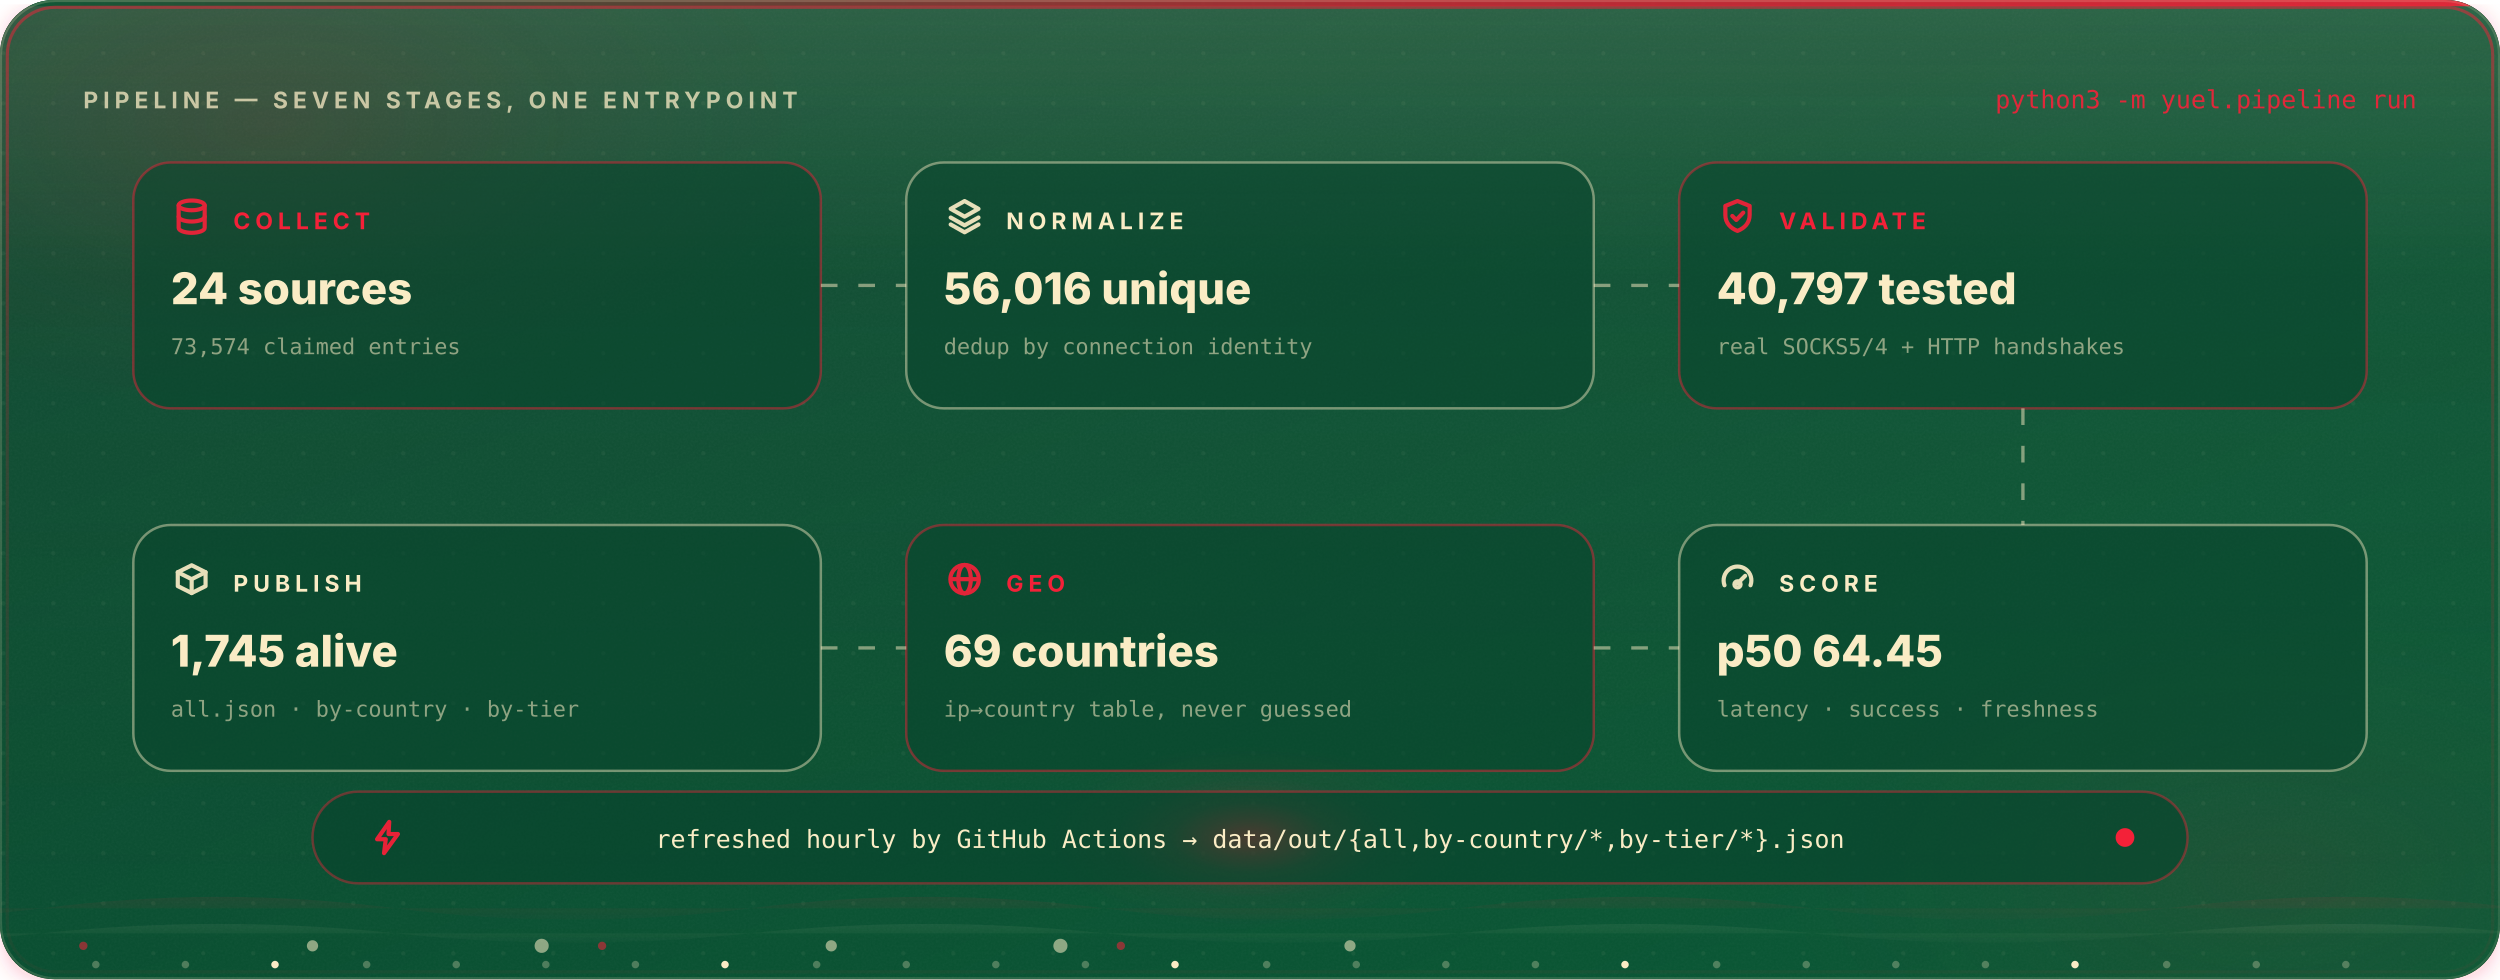
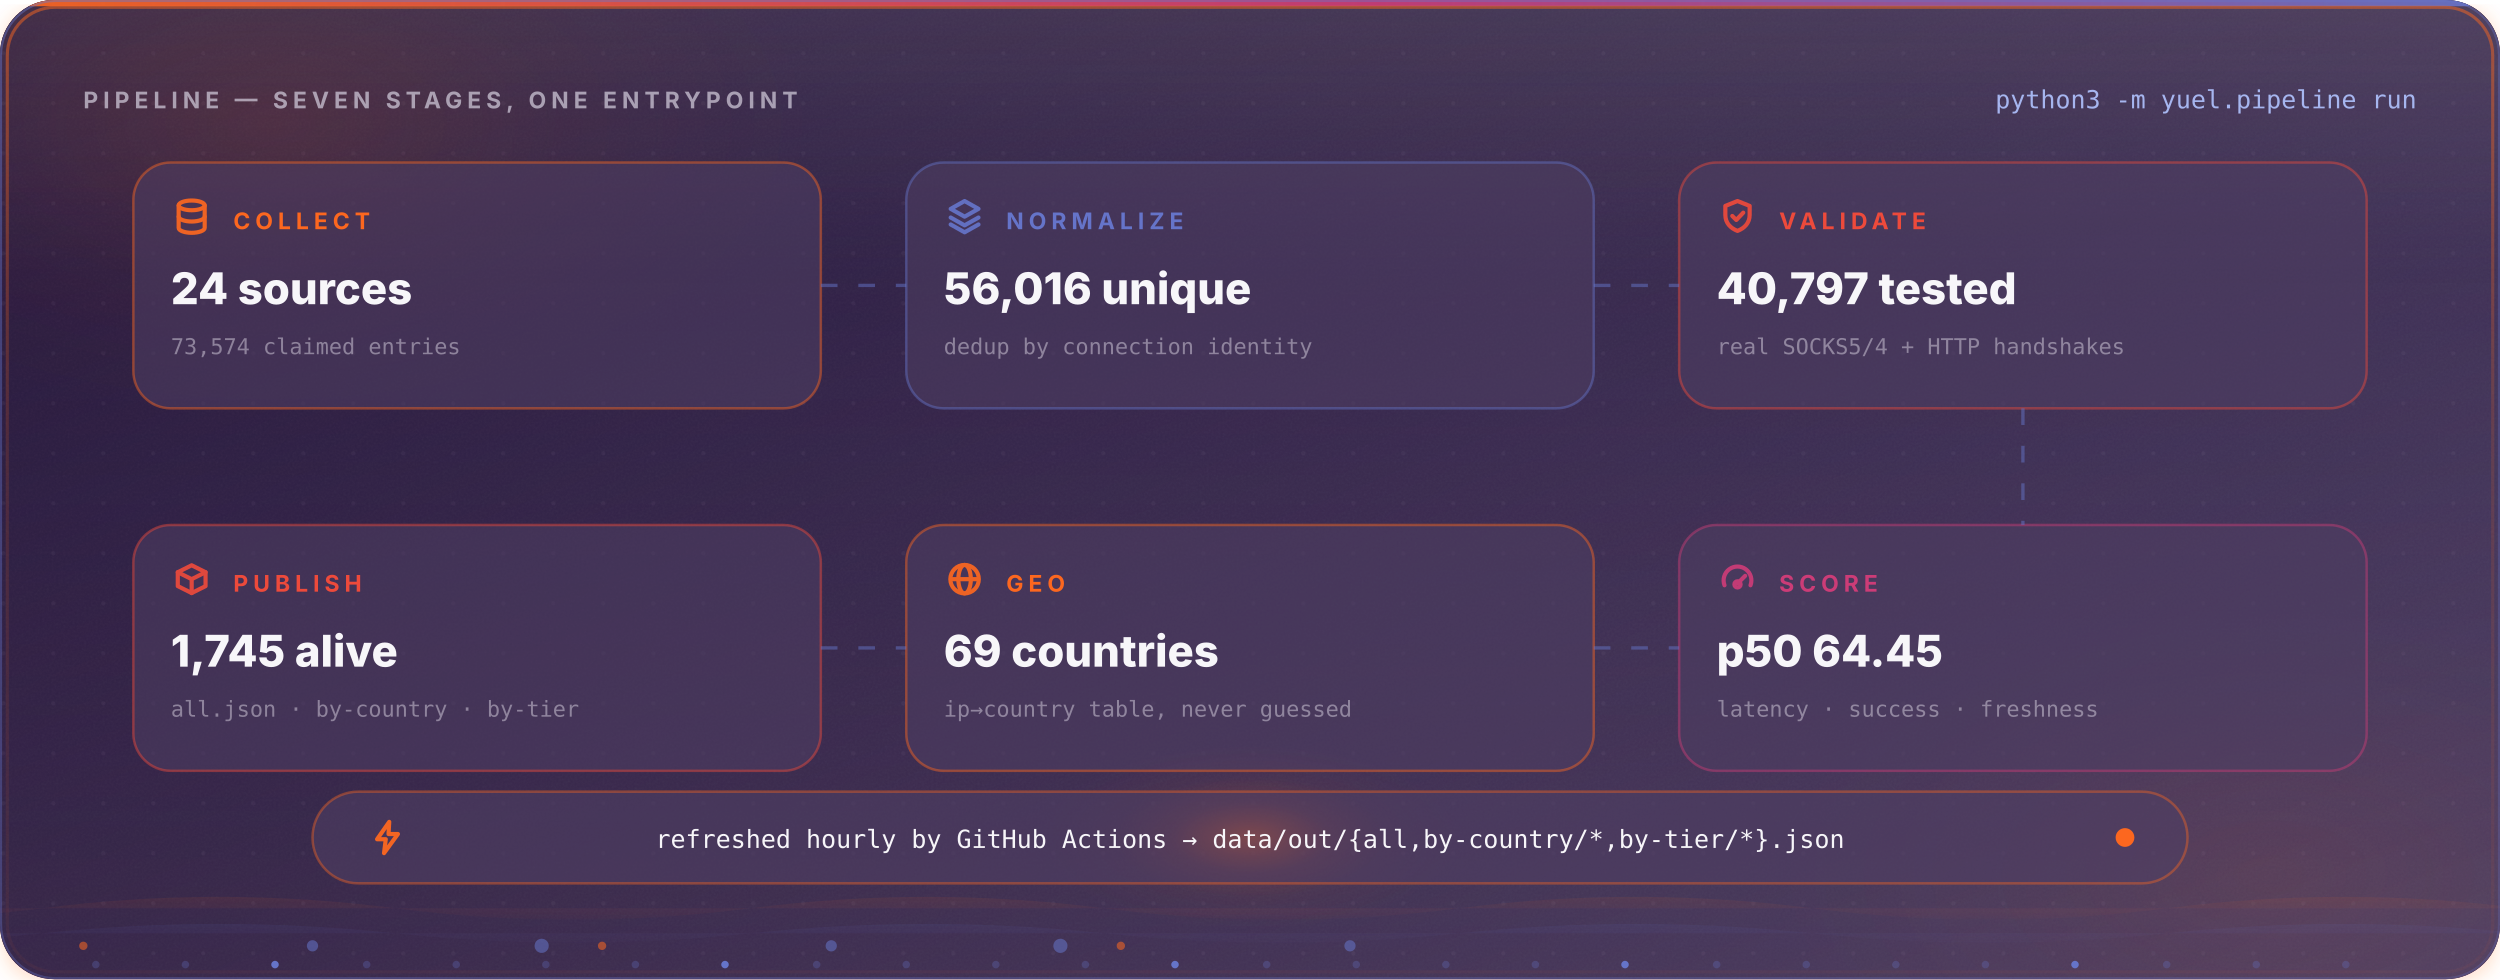
<svg xmlns="http://www.w3.org/2000/svg" width="1200" height="470" viewBox="0 0 1200 470" role="img">
  <defs>
    <linearGradient id="bg-dark" gradientUnits="objectBoundingBox" x1="0.0" y1="0.0" x2="1.0" y2="1.0">
-       <stop offset="0" stop-color="#08442C" stop-opacity="1" />
-       <stop offset="1" stop-color="#085834" stop-opacity="1" />
+       <stop offset="0" stop-color="#1E0D2F" stop-opacity="1" />
+       <stop offset="1" stop-color="#4F3F62" stop-opacity="1" />
    </linearGradient>
    <linearGradient id="tint-dark" gradientUnits="objectBoundingBox" x1="0.0" y1="0.0" x2="0" y2="1">
-       <stop offset="0" stop-color="#FAECC5" stop-opacity="0.05" />
-       <stop offset="1" stop-color="#FAECC5" stop-opacity="0" />
+       <stop offset="0" stop-color="#6574C9" stop-opacity="0.08" />
+       <stop offset="1" stop-color="#6574C9" stop-opacity="0" />
    </linearGradient>
    <linearGradient id="inner-dark" gradientUnits="objectBoundingBox" x1="0.0" y1="0.0" x2="0" y2="1">
      <stop offset="0" stop-color="#FAECC5" stop-opacity="0.1" />
      <stop offset="0.28" stop-color="#FAECC5" stop-opacity="0" />
    </linearGradient>
    <linearGradient id="topbar-dark" gradientUnits="userSpaceOnUse" x1="0" y1="1.5" x2="1200" y2="1.5">
-       <stop offset="0" stop-color="#085834" stop-opacity="0.9" />
-       <stop offset="0.55" stop-color="#BD2632" stop-opacity="0.9" />
-       <stop offset="1" stop-color="#F32138" stop-opacity="0.9" />
+       <stop offset="0" stop-color="#FC671F" stop-opacity="0.9" />
+       <stop offset="0.55" stop-color="#CC3C77" stop-opacity="0.9" />
+       <stop offset="1" stop-color="#6574C9" stop-opacity="0.9" />
    </linearGradient>
    <linearGradient id="hero-dark" gradientUnits="objectBoundingBox" x1="0.0" y1="0.0" x2="0" y2="1">
-       <stop offset="0" stop-color="#F32138" stop-opacity="1" />
-       <stop offset="0.55" stop-color="#BD2632" stop-opacity="1" />
-       <stop offset="1" stop-color="#FAECC5" stop-opacity="1" />
+       <stop offset="0" stop-color="#FC671F" stop-opacity="1" />
+       <stop offset="0.55" stop-color="#CC3C77" stop-opacity="1" />
+       <stop offset="1" stop-color="#6574C9" stop-opacity="1" />
    </linearGradient>
    <linearGradient id="word-dark" gradientUnits="objectBoundingBox" x1="0" y1="0" x2="1" y2="0">
-       <stop offset="0" stop-color="#FAECC5" stop-opacity="1" />
-       <stop offset="0.6" stop-color="#F32138" stop-opacity="1" />
-       <stop offset="1" stop-color="#BD2632" stop-opacity="1" />
+       <stop offset="0" stop-color="#FC671F" stop-opacity="1" />
+       <stop offset="0.6" stop-color="#CC3C77" stop-opacity="1" />
+       <stop offset="1" stop-color="#6574C9" stop-opacity="1" />
    </linearGradient>
    <linearGradient id="ib-dark" gradientUnits="objectBoundingBox" x1="0.0" y1="0.0" x2="0" y2="1">
-       <stop offset="0" stop-color="#F32138" stop-opacity="0.5" />
-       <stop offset="0.45" stop-color="#F32138" stop-opacity="0.16" />
-       <stop offset="1" stop-color="#F32138" stop-opacity="0.05" />
+       <stop offset="0" stop-color="#FC671F" stop-opacity="0.5" />
+       <stop offset="0.45" stop-color="#FC671F" stop-opacity="0.16" />
+       <stop offset="1" stop-color="#FC671F" stop-opacity="0.05" />
    </linearGradient>
    <linearGradient id="border-dark" gradientUnits="objectBoundingBox" x1="0.0" y1="0.0" x2="1.0" y2="1.0">
-       <stop offset="0" stop-color="#FAECC5" stop-opacity="0.2" />
-       <stop offset="1" stop-color="#FAECC5" stop-opacity="0.11" />
+       <stop offset="0" stop-color="#6574C9" stop-opacity="0.45" />
+       <stop offset="1" stop-color="#6574C9" stop-opacity="0.248" />
    </linearGradient>
    <linearGradient id="div-dark" gradientUnits="objectBoundingBox" x1="0.0" y1="0.0" x2="1" y2="0">
-       <stop offset="0" stop-color="#FAECC5" stop-opacity="0.16" />
-       <stop offset="1" stop-color="#FAECC5" stop-opacity="0.056" />
+       <stop offset="0" stop-color="#CCC5D5" stop-opacity="0.16" />
+       <stop offset="1" stop-color="#CCC5D5" stop-opacity="0.056" />
    </linearGradient>
    <radialGradient id="glow-dark" cx="0.5" cy="0.5" r="0.5">
-       <stop offset="0" stop-color="#F32138" stop-opacity="0.55" />
-       <stop offset="0.55" stop-color="#F32138" stop-opacity="0.18" />
-       <stop offset="1" stop-color="#F32138" stop-opacity="0" />
+       <stop offset="0" stop-color="#FC671F" stop-opacity="0.55" />
+       <stop offset="0.55" stop-color="#FC671F" stop-opacity="0.18" />
+       <stop offset="1" stop-color="#FC671F" stop-opacity="0" />
    </radialGradient>
    <linearGradient id="shine-dark" gradientUnits="objectBoundingBox" x1="0.0" y1="0.0" x2="1" y2="0">
      <stop offset="0" stop-color="#FAECC5" stop-opacity="0" />
      <stop offset="0.5" stop-color="#FAECC5" stop-opacity="0.06" />
      <stop offset="1" stop-color="#FAECC5" stop-opacity="0" />
    </linearGradient>
    <linearGradient id="wavea-dark" gradientUnits="objectBoundingBox" x1="0.0" y1="0.0" x2="0" y2="1">
-       <stop offset="0" stop-color="#F32138" stop-opacity="0.1" />
-       <stop offset="1" stop-color="#F32138" stop-opacity="0.02" />
+       <stop offset="0" stop-color="#FC671F" stop-opacity="0.1" />
+       <stop offset="1" stop-color="#FC671F" stop-opacity="0.02" />
    </linearGradient>
    <linearGradient id="waveb-dark" gradientUnits="objectBoundingBox" x1="0.0" y1="0.0" x2="0" y2="1">
-       <stop offset="0" stop-color="#FAECC5" stop-opacity="0.07" />
-       <stop offset="1" stop-color="#FAECC5" stop-opacity="0.014" />
+       <stop offset="0" stop-color="#6574C9" stop-opacity="0.1" />
+       <stop offset="1" stop-color="#6574C9" stop-opacity="0.02" />
    </linearGradient>
    <pattern id="grid-dark" width="24" height="24" patternUnits="userSpaceOnUse">
-       <circle cx="1.6" cy="1.6" r="1.05" fill="#FAECC5" />
+       <circle cx="1.6" cy="1.6" r="1.05" fill="#CCC5D5" />
    </pattern>
    <filter id="grain-dark" x="0" y="0" width="100%" height="100%">
      <feTurbulence type="fractalNoise" baseFrequency="0.9" numOctaves="2" stitchTiles="stitch" result="n" />
      <feColorMatrix in="n" type="saturate" values="0" result="m" />
      <feComposite in="m" in2="SourceGraphic" operator="in" />
    </filter>
    <filter id="shadow-dark" x="-15%" y="-15%" width="130%" height="140%">
-       <feDropShadow dx="0" dy="10" stdDeviation="16" flood-color="#F32138" flood-opacity="0.20" />
-       <feDropShadow dx="0" dy="2" stdDeviation="5" flood-color="#F32138" flood-opacity="0.25" />
+       <feDropShadow dx="0" dy="10" stdDeviation="16" flood-color="#FC671F" flood-opacity="0.20" />
+       <feDropShadow dx="0" dy="2" stdDeviation="5" flood-color="#FC671F" flood-opacity="0.25" />
    </filter>
    <clipPath id="clip-dark">
      <rect x="0" y="0" width="1200" height="470" rx="26" />
    </clipPath>
  </defs>
  <style>
      @keyframes fl-dark {
        0% { transform: translateY(0); opacity: 0; }
        12% { opacity: 0.85; }
        80% { opacity: 0.45; }
        100% { transform: translateY(-330px); opacity: 0; }
      }
      .pt-dark { animation: fl-dark 9s linear infinite; }

      @keyframes sw-dark {
        0%, 52% { transform: translateX(0) skewX(-20deg); }
        100% { transform: translateX(1900px) skewX(-20deg); }
      }
      .sweep-dark { animation: sw-dark 7.5s ease-in-out infinite; }

      @keyframes wvm-dark { to { transform: translateX(-170px); } }
      .wv-dark { animation: wvm-dark 9s ease-in-out infinite alternate; }
      .wv2-dark { animation-duration: 14s; }

      @keyframes sp-dark { to { transform: rotate(360deg); } }
      .spin-dark { transform-box: fill-box; transform-origin: center;
                  animation: sp-dark 8s linear infinite; }
      .rev-dark { animation-direction: reverse; }

      @keyframes bt-dark { 50% { transform: scale(1.12); } }
      .beat-dark { transform-box: fill-box; transform-origin: center;
                  animation: bt-dark 2.4s ease-in-out infinite; }

      @keyframes gw-dark { 50% { opacity: 0.55; } }
      .glowG-dark { animation: gw-dark 3.2s ease-in-out infinite; }

      @keyframes shn-dark {
        0%, 46% { transform: translateX(-540px); }
        100% { transform: translateX(1620px); }
      }
      .shn-dark { animation: shn-dark 5.5s ease-in-out infinite; }

      @keyframes bgl-dark { 0%, 100% { opacity: 0.35; } 12% { opacity: 1; } }
      .bgl-dark { animation: bgl-dark 2.2s ease-in-out infinite; }

      @keyframes dsh-dark { to { stroke-dashoffset: -36; } }
      .dash-dark { stroke-dasharray: 8 10; animation: dsh-dark 1.2s linear infinite; }

      @keyframes pk-dark {
        0% { transform: translateX(0); opacity: 0; }
        10% { opacity: 1; }
        88% { opacity: 1; }
        100% { transform: translateX(var(--d, 200px)); opacity: 0; }
      }
      .pk-dark { animation: pk-dark 2.6s linear infinite; }

      @keyframes pkv-dark {
        0% { transform: translateY(0); opacity: 0; }
        10% { opacity: 1; }
        88% { opacity: 1; }
        100% { transform: translateY(var(--dy, 40px)); opacity: 0; }
      }
      .pkv-dark { animation: pkv-dark 2.6s linear infinite; }

      @keyframes pls-dark {
        0% { transform: scale(0.55); opacity: 0.85; }
        100% { transform: scale(2.4); opacity: 0; }
      }
      .pls-dark { transform-box: fill-box; transform-origin: center;
                 animation: pls-dark 2.4s ease-out infinite; }

      @keyframes flt-dark { 50% { transform: translateY(-6px); } }
      .flt-dark { animation: flt-dark 6s ease-in-out infinite; }

      @keyframes grw-dark { from { transform: scaleX(0); } }
      .grow-dark { transform-box: fill-box; transform-origin: left center;
                  animation: grw-dark 1.5s 0.2s ease-out both; }

      @media (prefers-reduced-motion: reduce) {
        .pt-dark,.sweep-dark,.wv-dark,.spin-dark,.rev-dark,.beat-dark,.glowG-dark,.shn-dark,.bgl-dark,.dash-dark,.pk-dark,.pkv-dark,.pls-dark,.flt-dark,.grow-dark { animation: none; }
      }
    </style>
  <g filter="url(#shadow-dark)">
-     <rect width="1200" height="470" rx="26" fill="#08442C" />
+     <rect width="1200" height="470" rx="26" fill="#1E0D2F" />
  </g>
  <g clip-path="url(#clip-dark)">
    <rect width="1200" height="470" fill="url(#bg-dark)" />
    <rect width="1200" height="470" fill="url(#tint-dark)" />
    <rect width="1200" height="470" fill="url(#inner-dark)" />
    <rect width="1200" height="470" fill="url(#grid-dark)" opacity="0.05" />
    <rect width="1200" height="470" fill="#FAECC5" filter="url(#grain-dark)" opacity="0.045" />
    <ellipse cx="130" cy="60" rx="260" ry="140" fill="url(#glow-dark)" opacity="0.22" />
    <ellipse cx="1090" cy="420" rx="240" ry="130" fill="url(#glow-dark)" opacity="0.14" />
    <path class="wv-dark" d="M -320 436 q 85.0 -11 170 0 q 85.0 11 170 0 q 85.0 -11 170 0 q 85.0 11 170 0 q 85.0 -11 170 0 q 85.0 11 170 0 q 85.0 -11 170 0 q 85.0 11 170 0 q 85.0 -11 170 0 q 85.0 11 170 0 q 85.0 -11 170 0 q 85.0 11 170 0 q 85.0 -11 170 0" fill="url(#wavea-dark)" opacity="0.8" />
    <path class="wv-dark wv2-dark" d="M -320 448 q 85.0 -9 170 0 q 85.0 9 170 0 q 85.0 -9 170 0 q 85.0 9 170 0 q 85.0 -9 170 0 q 85.0 9 170 0 q 85.0 -9 170 0 q 85.0 9 170 0 q 85.0 -9 170 0 q 85.0 9 170 0 q 85.0 -9 170 0 q 85.0 9 170 0 q 85.0 -9 170 0" fill="url(#waveb-dark)" opacity="0.9" />
    <rect width="1200" height="3" fill="url(#topbar-dark)" />
    <g class="sweep-dark">
      <rect x="-320" y="-60" width="230" height="590" fill="url(#shine-dark)" opacity="0.75" />
    </g>
-     <circle class="pt-dark" cx="40" cy="454" r="2.0" fill="#F32138" opacity="0.55" style="animation-duration:8.0s;animation-delay:-0.0s" />
-     <circle class="pt-dark" cx="150" cy="454" r="2.7" fill="#FAECC5" opacity="0.55" style="animation-duration:9.7s;animation-delay:-0.9s" />
-     <circle class="pt-dark" cx="260" cy="454" r="3.4" fill="#FAECC5" opacity="0.55" style="animation-duration:11.4s;animation-delay:-1.8s" />
-     <circle class="pt-dark" cx="289" cy="454" r="2.0" fill="#F32138" opacity="0.55" style="animation-duration:13.1s;animation-delay:-2.7s" />
-     <circle class="pt-dark" cx="399" cy="454" r="2.7" fill="#FAECC5" opacity="0.55" style="animation-duration:8.0s;animation-delay:-3.6s" />
-     <circle class="pt-dark" cx="509" cy="454" r="3.4" fill="#FAECC5" opacity="0.55" style="animation-duration:9.7s;animation-delay:-4.5s" />
-     <circle class="pt-dark" cx="538" cy="454" r="2.0" fill="#F32138" opacity="0.55" style="animation-duration:11.4s;animation-delay:-5.4s" />
-     <circle class="pt-dark" cx="648" cy="454" r="2.7" fill="#FAECC5" opacity="0.55" style="animation-duration:13.1s;animation-delay:-6.3s" />
-     <circle cx="46" cy="463" r="1.8" fill="#FAECC5" opacity="0.28" />
-     <circle cx="89" cy="463" r="1.8" fill="#FAECC5" opacity="0.28" />
-     <circle class="bgl-dark" cx="132" cy="463" r="1.8" fill="#FAECC5" style="animation-delay:-0.46s" />
-     <circle cx="176" cy="463" r="1.8" fill="#FAECC5" opacity="0.28" />
-     <circle cx="219" cy="463" r="1.8" fill="#FAECC5" opacity="0.28" />
-     <circle cx="262" cy="463" r="1.8" fill="#FAECC5" opacity="0.28" />
-     <circle cx="305" cy="463" r="1.8" fill="#FAECC5" opacity="0.28" />
-     <circle class="bgl-dark" cx="348" cy="463" r="1.8" fill="#FAECC5" style="animation-delay:-1.61s" />
-     <circle cx="392" cy="463" r="1.8" fill="#FAECC5" opacity="0.28" />
-     <circle cx="435" cy="463" r="1.8" fill="#FAECC5" opacity="0.28" />
-     <circle cx="478" cy="463" r="1.8" fill="#FAECC5" opacity="0.28" />
-     <circle cx="521" cy="463" r="1.8" fill="#FAECC5" opacity="0.28" />
-     <circle class="bgl-dark" cx="564" cy="463" r="1.8" fill="#FAECC5" style="animation-delay:-2.76s" />
-     <circle cx="608" cy="463" r="1.8" fill="#FAECC5" opacity="0.28" />
-     <circle cx="651" cy="463" r="1.8" fill="#FAECC5" opacity="0.28" />
-     <circle cx="694" cy="463" r="1.8" fill="#FAECC5" opacity="0.28" />
-     <circle cx="737" cy="463" r="1.8" fill="#FAECC5" opacity="0.28" />
-     <circle class="bgl-dark" cx="780" cy="463" r="1.8" fill="#FAECC5" style="animation-delay:-3.91s" />
-     <circle cx="824" cy="463" r="1.8" fill="#FAECC5" opacity="0.28" />
-     <circle cx="867" cy="463" r="1.8" fill="#FAECC5" opacity="0.28" />
-     <circle cx="910" cy="463" r="1.8" fill="#FAECC5" opacity="0.28" />
-     <circle cx="953" cy="463" r="1.8" fill="#FAECC5" opacity="0.28" />
-     <circle class="bgl-dark" cx="996" cy="463" r="1.8" fill="#FAECC5" style="animation-delay:-5.06s" />
-     <circle cx="1040" cy="463" r="1.8" fill="#FAECC5" opacity="0.28" />
-     <circle cx="1083" cy="463" r="1.8" fill="#FAECC5" opacity="0.28" />
-     <circle cx="1126" cy="463" r="1.8" fill="#FAECC5" opacity="0.28" />
+     <circle class="pt-dark" cx="40" cy="454" r="2.0" fill="#FC671F" opacity="0.55" style="animation-duration:8.0s;animation-delay:-0.0s" />
+     <circle class="pt-dark" cx="150" cy="454" r="2.7" fill="#6574C9" opacity="0.55" style="animation-duration:9.7s;animation-delay:-0.9s" />
+     <circle class="pt-dark" cx="260" cy="454" r="3.4" fill="#6574C9" opacity="0.55" style="animation-duration:11.4s;animation-delay:-1.8s" />
+     <circle class="pt-dark" cx="289" cy="454" r="2.0" fill="#FC671F" opacity="0.55" style="animation-duration:13.1s;animation-delay:-2.7s" />
+     <circle class="pt-dark" cx="399" cy="454" r="2.7" fill="#6574C9" opacity="0.55" style="animation-duration:8.0s;animation-delay:-3.6s" />
+     <circle class="pt-dark" cx="509" cy="454" r="3.4" fill="#6574C9" opacity="0.55" style="animation-duration:9.7s;animation-delay:-4.5s" />
+     <circle class="pt-dark" cx="538" cy="454" r="2.0" fill="#FC671F" opacity="0.55" style="animation-duration:11.4s;animation-delay:-5.4s" />
+     <circle class="pt-dark" cx="648" cy="454" r="2.7" fill="#6574C9" opacity="0.55" style="animation-duration:13.1s;animation-delay:-6.3s" />
+     <circle cx="46" cy="463" r="1.8" fill="#6574C9" opacity="0.28" />
+     <circle cx="89" cy="463" r="1.8" fill="#6574C9" opacity="0.28" />
+     <circle class="bgl-dark" cx="132" cy="463" r="1.8" fill="#6574C9" style="animation-delay:-0.46s" />
+     <circle cx="176" cy="463" r="1.8" fill="#6574C9" opacity="0.28" />
+     <circle cx="219" cy="463" r="1.8" fill="#6574C9" opacity="0.28" />
+     <circle cx="262" cy="463" r="1.8" fill="#6574C9" opacity="0.28" />
+     <circle cx="305" cy="463" r="1.8" fill="#6574C9" opacity="0.28" />
+     <circle class="bgl-dark" cx="348" cy="463" r="1.8" fill="#6574C9" style="animation-delay:-1.61s" />
+     <circle cx="392" cy="463" r="1.8" fill="#6574C9" opacity="0.28" />
+     <circle cx="435" cy="463" r="1.8" fill="#6574C9" opacity="0.28" />
+     <circle cx="478" cy="463" r="1.8" fill="#6574C9" opacity="0.28" />
+     <circle cx="521" cy="463" r="1.8" fill="#6574C9" opacity="0.28" />
+     <circle class="bgl-dark" cx="564" cy="463" r="1.8" fill="#6574C9" style="animation-delay:-2.76s" />
+     <circle cx="608" cy="463" r="1.8" fill="#6574C9" opacity="0.28" />
+     <circle cx="651" cy="463" r="1.8" fill="#6574C9" opacity="0.28" />
+     <circle cx="694" cy="463" r="1.8" fill="#6574C9" opacity="0.28" />
+     <circle cx="737" cy="463" r="1.8" fill="#6574C9" opacity="0.28" />
+     <circle class="bgl-dark" cx="780" cy="463" r="1.8" fill="#6574C9" style="animation-delay:-3.91s" />
+     <circle cx="824" cy="463" r="1.8" fill="#6574C9" opacity="0.28" />
+     <circle cx="867" cy="463" r="1.8" fill="#6574C9" opacity="0.28" />
+     <circle cx="910" cy="463" r="1.8" fill="#6574C9" opacity="0.28" />
+     <circle cx="953" cy="463" r="1.8" fill="#6574C9" opacity="0.28" />
+     <circle class="bgl-dark" cx="996" cy="463" r="1.8" fill="#6574C9" style="animation-delay:-5.06s" />
+     <circle cx="1040" cy="463" r="1.8" fill="#6574C9" opacity="0.28" />
+     <circle cx="1083" cy="463" r="1.8" fill="#6574C9" opacity="0.28" />
+     <circle cx="1126" cy="463" r="1.8" fill="#6574C9" opacity="0.28" />
  </g>
  <rect x="3.5" y="3.5" width="1193" height="463" rx="23" fill="none" stroke="url(#ib-dark)" stroke-width="1.5" />
  <rect x="0.5" y="0.5" width="1199" height="469" rx="26" fill="none" stroke="url(#border-dark)" stroke-width="1" />
-   <text x="40" y="52" font-family="Space Grotesk, Inter, system-ui, -apple-system, Segoe UI, sans-serif" font-size="11" font-weight="700" fill="#FAECC5" text-anchor="start" letter-spacing="2.4" opacity="0.75">PIPELINE — SEVEN STAGES, ONE ENTRYPOINT</text>
-   <text x="1160" y="52" font-family="IBM Plex Mono, ui-monospace, SFMono-Regular, Menlo, monospace" font-size="12" font-weight="500" fill="#F32138" text-anchor="end" opacity="0.9">python3 -m yuel.pipeline run</text>
-   <rect x="64" y="78" width="330" height="118" rx="18" fill="#08442C" fill-opacity="0.55" stroke="#F32138" stroke-opacity="0.45" stroke-width="1.2" />
-   <g transform="translate(82.0,94.0) scale(0.8333)" fill="none" stroke="#F32138" stroke-width="2.40" stroke-linecap="round" stroke-linejoin="round" opacity="0.92">
+   <text x="40" y="52" font-family="Space Grotesk, Inter, system-ui, -apple-system, Segoe UI, sans-serif" font-size="11" font-weight="700" fill="#CCC5D5" text-anchor="start" letter-spacing="2.4" opacity="0.75">PIPELINE — SEVEN STAGES, ONE ENTRYPOINT</text>
+   <text x="1160" y="52" font-family="IBM Plex Mono, ui-monospace, SFMono-Regular, Menlo, monospace" font-size="12" font-weight="500" fill="#B0C3FF" text-anchor="end" opacity="0.9">python3 -m yuel.pipeline run</text>
+   <rect x="64" y="78" width="330" height="118" rx="18" fill="#4F3F62" fill-opacity="0.55" stroke="#FC671F" stroke-opacity="0.45" stroke-width="1.2" />
+   <g transform="translate(82.0,94.0) scale(0.8333)" fill="none" stroke="#FC671F" stroke-width="2.40" stroke-linecap="round" stroke-linejoin="round" opacity="0.92">
    <ellipse cx="12" cy="5.5" rx="7.5" ry="2.8" />
    <path d="M4.5 5.5 V18.5 C4.5 20 7.9 21.3 12 21.3 C16.1 21.3 19.5 20 19.5 18.5 V5.5" />
    <path d="M4.5 12 C4.5 13.5 7.9 14.8 12 14.8 C16.1 14.8 19.5 13.5 19.5 12" />
  </g>
-   <text x="112" y="110" font-family="Space Grotesk, Inter, system-ui, -apple-system, Segoe UI, sans-serif" font-size="11" font-weight="700" fill="#F32138" text-anchor="start" letter-spacing="2.4">COLLECT</text>
-   <text x="82" y="146" font-family="Space Grotesk, Inter, system-ui, -apple-system, Segoe UI, sans-serif" font-size="21" font-weight="800" fill="#FAECC5" text-anchor="start">24 sources</text>
-   <text x="82" y="170" font-family="IBM Plex Mono, ui-monospace, SFMono-Regular, Menlo, monospace" font-size="10.5" font-weight="500" fill="#FAECC5" text-anchor="start" opacity="0.55">73,574 claimed entries</text>
-   <rect x="435" y="78" width="330" height="118" rx="18" fill="#08442C" fill-opacity="0.55" stroke="#FAECC5" stroke-opacity="0.45" stroke-width="1.2" />
-   <g transform="translate(453.0,94.0) scale(0.8333)" fill="none" stroke="#FAECC5" stroke-width="2.40" stroke-linecap="round" stroke-linejoin="round" opacity="0.92">
+   <text x="112" y="110" font-family="Space Grotesk, Inter, system-ui, -apple-system, Segoe UI, sans-serif" font-size="11" font-weight="700" fill="#FC671F" text-anchor="start" letter-spacing="2.4">COLLECT</text>
+   <text x="82" y="146" font-family="Space Grotesk, Inter, system-ui, -apple-system, Segoe UI, sans-serif" font-size="21" font-weight="800" fill="#F7F6F9" text-anchor="start">24 sources</text>
+   <text x="82" y="170" font-family="IBM Plex Mono, ui-monospace, SFMono-Regular, Menlo, monospace" font-size="10.5" font-weight="500" fill="#CCC5D5" text-anchor="start" opacity="0.55">73,574 claimed entries</text>
+   <rect x="435" y="78" width="330" height="118" rx="18" fill="#4F3F62" fill-opacity="0.55" stroke="#6574C9" stroke-opacity="0.45" stroke-width="1.2" />
+   <g transform="translate(453.0,94.0) scale(0.8333)" fill="none" stroke="#6574C9" stroke-width="2.40" stroke-linecap="round" stroke-linejoin="round" opacity="0.92">
    <path d="M12 3 L20 7.5 L12 12 L4 7.5 Z" />
    <path d="M4 12.5 L12 17 L20 12.5" />
    <path d="M4 16.5 L12 21 L20 16.5" />
  </g>
-   <text x="483" y="110" font-family="Space Grotesk, Inter, system-ui, -apple-system, Segoe UI, sans-serif" font-size="11" font-weight="700" fill="#FAECC5" text-anchor="start" letter-spacing="2.4">NORMALIZE</text>
-   <text x="453" y="146" font-family="Space Grotesk, Inter, system-ui, -apple-system, Segoe UI, sans-serif" font-size="21" font-weight="800" fill="#FAECC5" text-anchor="start">56,016 unique</text>
-   <text x="453" y="170" font-family="IBM Plex Mono, ui-monospace, SFMono-Regular, Menlo, monospace" font-size="10.5" font-weight="500" fill="#FAECC5" text-anchor="start" opacity="0.55">dedup by connection identity</text>
-   <rect x="806" y="78" width="330" height="118" rx="18" fill="#08442C" fill-opacity="0.55" stroke="#F32138" stroke-opacity="0.45" stroke-width="1.2" />
-   <g transform="translate(824.0,94.0) scale(0.8333)" fill="none" stroke="#F32138" stroke-width="2.40" stroke-linecap="round" stroke-linejoin="round" opacity="0.92">
+   <text x="483" y="110" font-family="Space Grotesk, Inter, system-ui, -apple-system, Segoe UI, sans-serif" font-size="11" font-weight="700" fill="#6574C9" text-anchor="start" letter-spacing="2.4">NORMALIZE</text>
+   <text x="453" y="146" font-family="Space Grotesk, Inter, system-ui, -apple-system, Segoe UI, sans-serif" font-size="21" font-weight="800" fill="#F7F6F9" text-anchor="start">56,016 unique</text>
+   <text x="453" y="170" font-family="IBM Plex Mono, ui-monospace, SFMono-Regular, Menlo, monospace" font-size="10.5" font-weight="500" fill="#CCC5D5" text-anchor="start" opacity="0.55">dedup by connection identity</text>
+   <rect x="806" y="78" width="330" height="118" rx="18" fill="#4F3F62" fill-opacity="0.55" stroke="#ED4A3B" stroke-opacity="0.45" stroke-width="1.2" />
+   <g transform="translate(824.0,94.0) scale(0.8333)" fill="none" stroke="#ED4A3B" stroke-width="2.40" stroke-linecap="round" stroke-linejoin="round" opacity="0.92">
    <path d="M12 3 L19 5.8 V11 C19 15.6 16.1 18.6 12 20.2 C7.9 18.6 5 15.6 5 11 V5.8 Z" />
    <path d="M9 11.6 L11.3 13.9 L15.3 9.7" />
  </g>
-   <text x="854" y="110" font-family="Space Grotesk, Inter, system-ui, -apple-system, Segoe UI, sans-serif" font-size="11" font-weight="700" fill="#F32138" text-anchor="start" letter-spacing="2.4">VALIDATE</text>
-   <text x="824" y="146" font-family="Space Grotesk, Inter, system-ui, -apple-system, Segoe UI, sans-serif" font-size="21" font-weight="800" fill="#FAECC5" text-anchor="start">40,797 tested</text>
-   <text x="824" y="170" font-family="IBM Plex Mono, ui-monospace, SFMono-Regular, Menlo, monospace" font-size="10.5" font-weight="500" fill="#FAECC5" text-anchor="start" opacity="0.55">real SOCKS5/4 + HTTP handshakes</text>
-   <rect x="806" y="252" width="330" height="118" rx="18" fill="#08442C" fill-opacity="0.55" stroke="#FAECC5" stroke-opacity="0.45" stroke-width="1.2" />
-   <g transform="translate(824.0,268.0) scale(0.8333)" fill="none" stroke="#FAECC5" stroke-width="2.40" stroke-linecap="round" stroke-linejoin="round" opacity="0.92">
+   <text x="854" y="110" font-family="Space Grotesk, Inter, system-ui, -apple-system, Segoe UI, sans-serif" font-size="11" font-weight="700" fill="#ED4A3B" text-anchor="start" letter-spacing="2.4">VALIDATE</text>
+   <text x="824" y="146" font-family="Space Grotesk, Inter, system-ui, -apple-system, Segoe UI, sans-serif" font-size="21" font-weight="800" fill="#F7F6F9" text-anchor="start">40,797 tested</text>
+   <text x="824" y="170" font-family="IBM Plex Mono, ui-monospace, SFMono-Regular, Menlo, monospace" font-size="10.5" font-weight="500" fill="#CCC5D5" text-anchor="start" opacity="0.55">real SOCKS5/4 + HTTP handshakes</text>
+   <rect x="806" y="252" width="330" height="118" rx="18" fill="#4F3F62" fill-opacity="0.55" stroke="#CC3C77" stroke-opacity="0.45" stroke-width="1.2" />
+   <g transform="translate(824.0,268.0) scale(0.8333)" fill="none" stroke="#CC3C77" stroke-width="2.40" stroke-linecap="round" stroke-linejoin="round" opacity="0.92">
    <path d="M4.5 15.5 A 8 8 0 1 1 19.5 15.5" />
    <path d="M12 14.5 L16.4 10.1" />
    <circle cx="12" cy="15" r="1.8" />
  </g>
-   <text x="854" y="284" font-family="Space Grotesk, Inter, system-ui, -apple-system, Segoe UI, sans-serif" font-size="11" font-weight="700" fill="#FAECC5" text-anchor="start" letter-spacing="2.4">SCORE</text>
-   <text x="824" y="320" font-family="Space Grotesk, Inter, system-ui, -apple-system, Segoe UI, sans-serif" font-size="21" font-weight="800" fill="#FAECC5" text-anchor="start">p50 64.45</text>
-   <text x="824" y="344" font-family="IBM Plex Mono, ui-monospace, SFMono-Regular, Menlo, monospace" font-size="10.5" font-weight="500" fill="#FAECC5" text-anchor="start" opacity="0.55">latency · success · freshness</text>
-   <rect x="435" y="252" width="330" height="118" rx="18" fill="#08442C" fill-opacity="0.55" stroke="#F32138" stroke-opacity="0.45" stroke-width="1.2" />
-   <g transform="translate(453.0,268.0) scale(0.8333)" fill="none" stroke="#F32138" stroke-width="2.40" stroke-linecap="round" stroke-linejoin="round" opacity="0.92">
+   <text x="854" y="284" font-family="Space Grotesk, Inter, system-ui, -apple-system, Segoe UI, sans-serif" font-size="11" font-weight="700" fill="#CC3C77" text-anchor="start" letter-spacing="2.4">SCORE</text>
+   <text x="824" y="320" font-family="Space Grotesk, Inter, system-ui, -apple-system, Segoe UI, sans-serif" font-size="21" font-weight="800" fill="#F7F6F9" text-anchor="start">p50 64.45</text>
+   <text x="824" y="344" font-family="IBM Plex Mono, ui-monospace, SFMono-Regular, Menlo, monospace" font-size="10.5" font-weight="500" fill="#CCC5D5" text-anchor="start" opacity="0.55">latency · success · freshness</text>
+   <rect x="435" y="252" width="330" height="118" rx="18" fill="#4F3F62" fill-opacity="0.55" stroke="#FC671F" stroke-opacity="0.45" stroke-width="1.2" />
+   <g transform="translate(453.0,268.0) scale(0.8333)" fill="none" stroke="#FC671F" stroke-width="2.40" stroke-linecap="round" stroke-linejoin="round" opacity="0.92">
    <circle cx="12" cy="12" r="8.2" />
    <ellipse cx="12" cy="12" rx="3.6" ry="8.2" />
    <path d="M4.4 12 H19.6" />
  </g>
-   <text x="483" y="284" font-family="Space Grotesk, Inter, system-ui, -apple-system, Segoe UI, sans-serif" font-size="11" font-weight="700" fill="#F32138" text-anchor="start" letter-spacing="2.4">GEO</text>
-   <text x="453" y="320" font-family="Space Grotesk, Inter, system-ui, -apple-system, Segoe UI, sans-serif" font-size="21" font-weight="800" fill="#FAECC5" text-anchor="start">69 countries</text>
-   <text x="453" y="344" font-family="IBM Plex Mono, ui-monospace, SFMono-Regular, Menlo, monospace" font-size="10.5" font-weight="500" fill="#FAECC5" text-anchor="start" opacity="0.55">ip→country table, never guessed</text>
-   <rect x="64" y="252" width="330" height="118" rx="18" fill="#08442C" fill-opacity="0.55" stroke="#FAECC5" stroke-opacity="0.45" stroke-width="1.2" />
-   <g transform="translate(82.0,268.0) scale(0.8333)" fill="none" stroke="#FAECC5" stroke-width="2.40" stroke-linecap="round" stroke-linejoin="round" opacity="0.92">
+   <text x="483" y="284" font-family="Space Grotesk, Inter, system-ui, -apple-system, Segoe UI, sans-serif" font-size="11" font-weight="700" fill="#FC671F" text-anchor="start" letter-spacing="2.4">GEO</text>
+   <text x="453" y="320" font-family="Space Grotesk, Inter, system-ui, -apple-system, Segoe UI, sans-serif" font-size="21" font-weight="800" fill="#F7F6F9" text-anchor="start">69 countries</text>
+   <text x="453" y="344" font-family="IBM Plex Mono, ui-monospace, SFMono-Regular, Menlo, monospace" font-size="10.5" font-weight="500" fill="#CCC5D5" text-anchor="start" opacity="0.55">ip→country table, never guessed</text>
+   <rect x="64" y="252" width="330" height="118" rx="18" fill="#4F3F62" fill-opacity="0.55" stroke="#ED4A3B" stroke-opacity="0.45" stroke-width="1.2" />
+   <g transform="translate(82.0,268.0) scale(0.8333)" fill="none" stroke="#ED4A3B" stroke-width="2.40" stroke-linecap="round" stroke-linejoin="round" opacity="0.92">
    <path d="M4 8 L12 4 L20 8 V16 L12 20 L4 16 Z" />
    <path d="M4 8 L12 12 L20 8 M12 12 V20" />
  </g>
-   <text x="112" y="284" font-family="Space Grotesk, Inter, system-ui, -apple-system, Segoe UI, sans-serif" font-size="11" font-weight="700" fill="#FAECC5" text-anchor="start" letter-spacing="2.4">PUBLISH</text>
-   <text x="82" y="320" font-family="Space Grotesk, Inter, system-ui, -apple-system, Segoe UI, sans-serif" font-size="21" font-weight="800" fill="#FAECC5" text-anchor="start">1,745 alive</text>
-   <text x="82" y="344" font-family="IBM Plex Mono, ui-monospace, SFMono-Regular, Menlo, monospace" font-size="10.5" font-weight="500" fill="#FAECC5" text-anchor="start" opacity="0.55">all.json · by-country · by-tier</text>
-   <line class="dash-dark" x1="394" y1="137" x2="435" y2="137" stroke="#FAECC5" stroke-opacity="0.5" stroke-width="1.6" />
-   <circle class="pk-dark" cx="394" cy="137" r="3" fill="#F32138" opacity="0" style="--d:41px" />
-   <line class="dash-dark" x1="765" y1="137" x2="806" y2="137" stroke="#FAECC5" stroke-opacity="0.5" stroke-width="1.6" />
-   <circle class="pk-dark" cx="765" cy="137" r="3" fill="#F32138" opacity="0" style="--d:41px" />
-   <line class="dash-dark" x1="971" y1="196" x2="971" y2="252" stroke="#FAECC5" stroke-opacity="0.5" stroke-width="1.6" />
-   <circle class="pkv-dark" cx="971" cy="200" r="3" fill="#F32138" opacity="0" style="--dy:48px" />
-   <line class="dash-dark" x1="765" y1="311" x2="806" y2="311" stroke="#FAECC5" stroke-opacity="0.5" stroke-width="1.6" />
-   <circle class="pk-dark" cx="806" cy="311" r="3" fill="#F32138" opacity="0" style="--d:-41px" />
-   <line class="dash-dark" x1="394" y1="311" x2="435" y2="311" stroke="#FAECC5" stroke-opacity="0.5" stroke-width="1.6" />
-   <circle class="pk-dark" cx="435" cy="311" r="3" fill="#F32138" opacity="0" style="--d:-41px" />
+   <text x="112" y="284" font-family="Space Grotesk, Inter, system-ui, -apple-system, Segoe UI, sans-serif" font-size="11" font-weight="700" fill="#ED4A3B" text-anchor="start" letter-spacing="2.4">PUBLISH</text>
+   <text x="82" y="320" font-family="Space Grotesk, Inter, system-ui, -apple-system, Segoe UI, sans-serif" font-size="21" font-weight="800" fill="#F7F6F9" text-anchor="start">1,745 alive</text>
+   <text x="82" y="344" font-family="IBM Plex Mono, ui-monospace, SFMono-Regular, Menlo, monospace" font-size="10.5" font-weight="500" fill="#CCC5D5" text-anchor="start" opacity="0.55">all.json · by-country · by-tier</text>
+   <line class="dash-dark" x1="394" y1="137" x2="435" y2="137" stroke="#6574C9" stroke-opacity="0.5" stroke-width="1.6" />
+   <circle class="pk-dark" cx="394" cy="137" r="3" fill="#FC671F" opacity="0" style="--d:41px" />
+   <line class="dash-dark" x1="765" y1="137" x2="806" y2="137" stroke="#6574C9" stroke-opacity="0.5" stroke-width="1.6" />
+   <circle class="pk-dark" cx="765" cy="137" r="3" fill="#FC671F" opacity="0" style="--d:41px" />
+   <line class="dash-dark" x1="971" y1="196" x2="971" y2="252" stroke="#6574C9" stroke-opacity="0.5" stroke-width="1.6" />
+   <circle class="pkv-dark" cx="971" cy="200" r="3" fill="#FC671F" opacity="0" style="--dy:48px" />
+   <line class="dash-dark" x1="765" y1="311" x2="806" y2="311" stroke="#6574C9" stroke-opacity="0.5" stroke-width="1.6" />
+   <circle class="pk-dark" cx="806" cy="311" r="3" fill="#FC671F" opacity="0" style="--d:-41px" />
+   <line class="dash-dark" x1="394" y1="311" x2="435" y2="311" stroke="#6574C9" stroke-opacity="0.5" stroke-width="1.6" />
+   <circle class="pk-dark" cx="435" cy="311" r="3" fill="#FC671F" opacity="0" style="--d:-41px" />
  <g class="glowG-dark">
    <ellipse cx="600" cy="402" rx="100" ry="44" fill="url(#glow-dark)" opacity="0.28" />
    <ellipse cx="600" cy="402" rx="65" ry="29" fill="url(#glow-dark)" opacity="0.5" />
    <ellipse cx="600" cy="402" rx="38" ry="17" fill="url(#glow-dark)" opacity="0.85" />
  </g>
-   <rect x="150" y="380" width="900" height="44" rx="22" fill="#08442C" fill-opacity="0.6" stroke="#F32138" stroke-opacity="0.4" stroke-width="1.2" />
-   <g transform="translate(176.0,392.0) scale(0.8333)" fill="none" stroke="#F32138" stroke-width="2.40" stroke-linecap="round" stroke-linejoin="round" opacity="0.95">
+   <rect x="150" y="380" width="900" height="44" rx="22" fill="#4F3F62" fill-opacity="0.6" stroke="#FC671F" stroke-opacity="0.4" stroke-width="1.2" />
+   <g transform="translate(176.0,392.0) scale(0.8333)" fill="none" stroke="#FC671F" stroke-width="2.40" stroke-linecap="round" stroke-linejoin="round" opacity="0.95">
    <path d="M13 3 L6 13 H11 L10 21 L18 10 H12.6 Z" />
  </g>
-   <text x="600" y="407" font-family="IBM Plex Mono, ui-monospace, SFMono-Regular, Menlo, monospace" font-size="12" font-weight="500" fill="#FAECC5" text-anchor="middle">refreshed hourly by GitHub Actions → data/out/{all,by-country/*,by-tier/*}.json</text>
-   <circle class="bgl-dark" cx="1020.0" cy="402.0" r="4.5" fill="#F32138" />
+   <text x="600" y="407" font-family="IBM Plex Mono, ui-monospace, SFMono-Regular, Menlo, monospace" font-size="12" font-weight="500" fill="#F7F6F9" text-anchor="middle">refreshed hourly by GitHub Actions → data/out/{all,by-country/*,by-tier/*}.json</text>
+   <circle class="bgl-dark" cx="1020.0" cy="402.0" r="4.5" fill="#FC671F" />
</svg>
